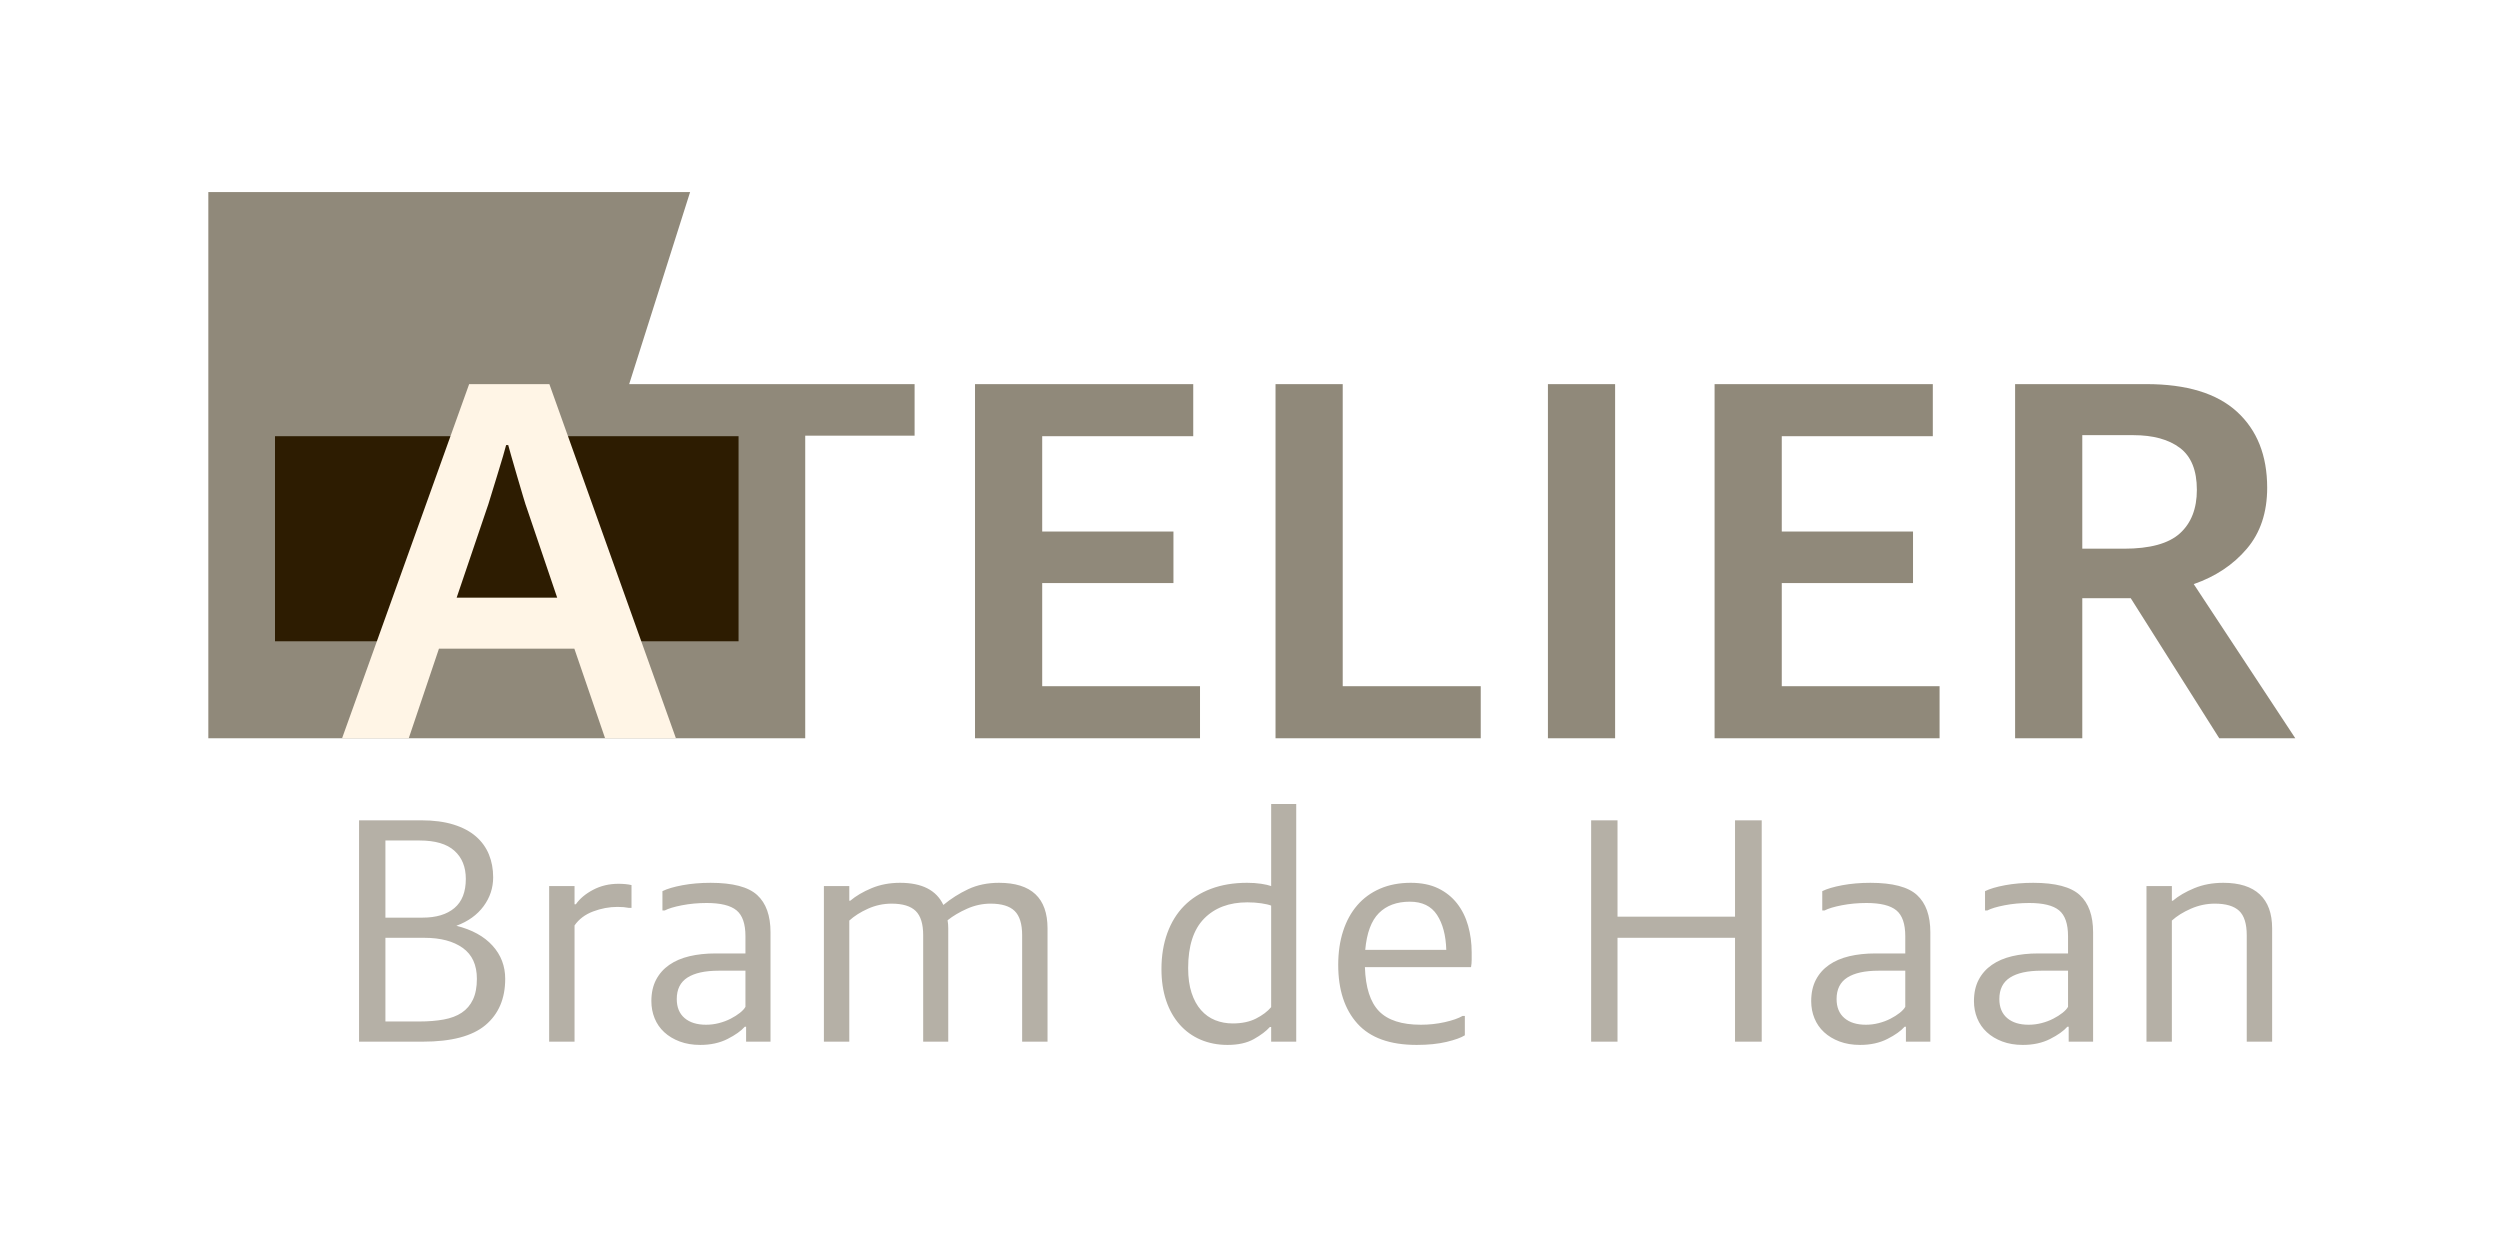
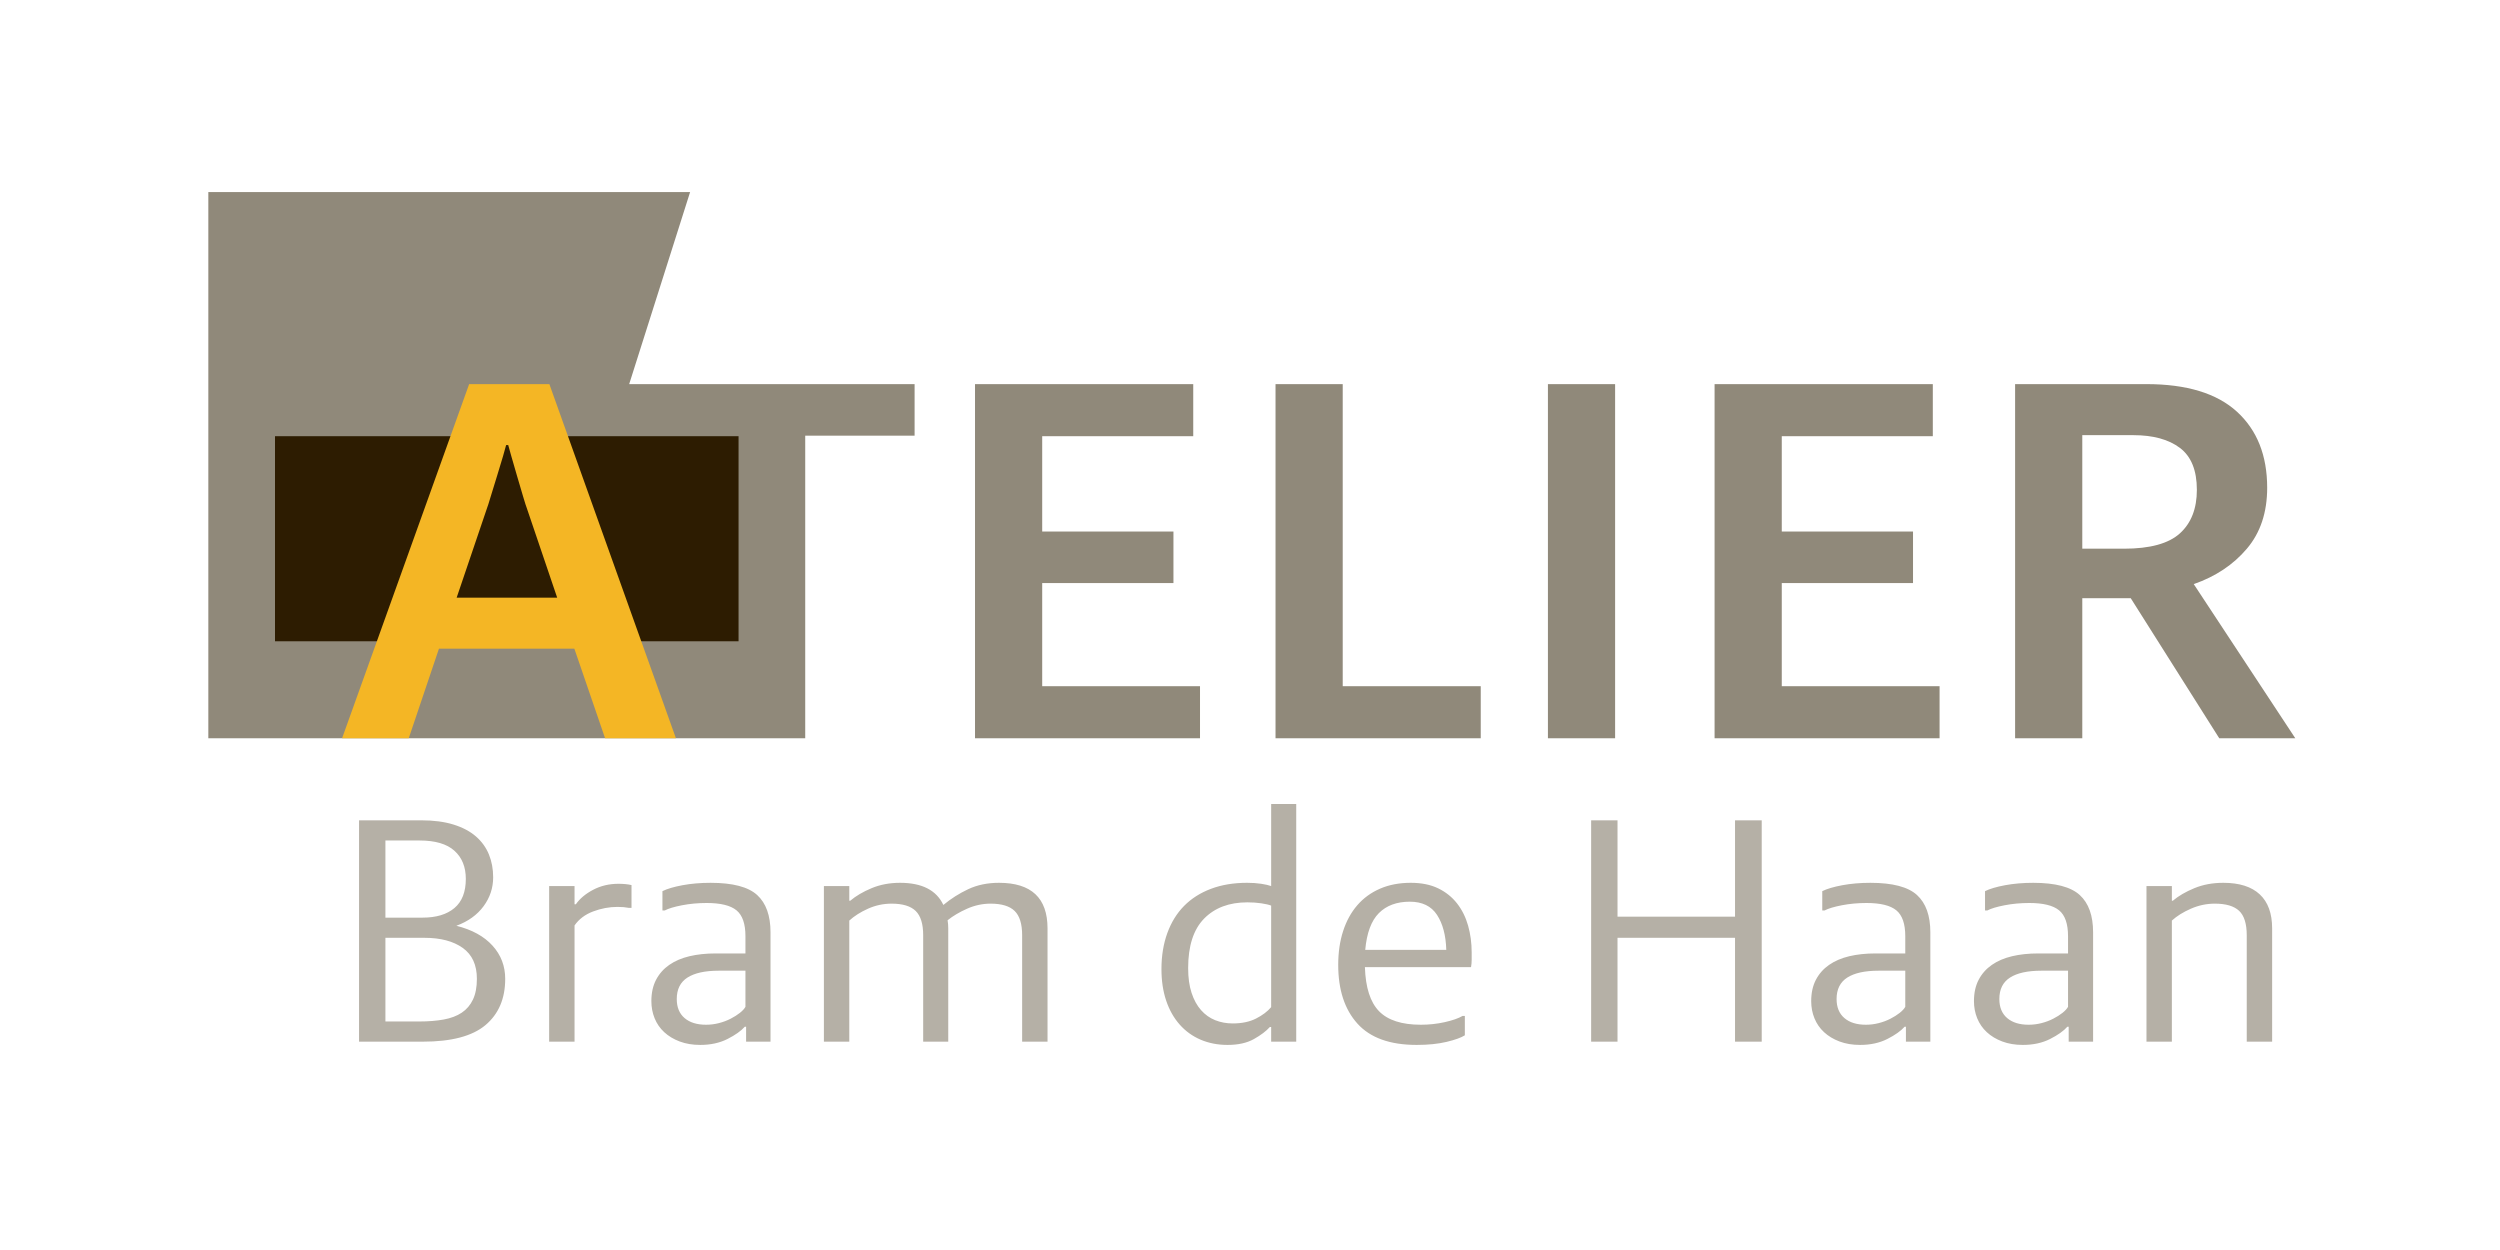
<svg xmlns="http://www.w3.org/2000/svg" xml:space="preserve" style="enable-background:new 0 0 768 384" viewBox="0 0 768 384">
  <path d="M110.3 252h19.1c3.8 0 7.1.434 9.9 1.299 2.8.867 5.1 2.085 6.9 3.65 1.8 1.567 3.133 3.418 4 5.551.865 2.134 1.3 4.467 1.3 7 0 3.267-.984 6.234-2.95 8.899-1.967 2.667-4.75 4.667-8.35 6 4.8 1.2 8.5 3.234 11.1 6.101 2.6 2.867 3.9 6.267 3.9 10.199 0 6.067-2.018 10.801-6.05 14.2-4.034 3.399-10.45 5.101-19.25 5.101h-19.6v-68zm19.5 29.899c4.2 0 7.466-.983 9.8-2.95 2.333-1.965 3.5-4.949 3.5-8.949 0-3.666-1.167-6.551-3.5-8.65-2.334-2.1-5.9-3.15-10.7-3.15h-10.5v23.7h11.4zm-1 31.899c2.8 0 5.3-.199 7.5-.6 2.2-.4 4.05-1.1 5.55-2.1s2.65-2.35 3.45-4.051c.8-1.699 1.2-3.814 1.2-6.35 0-4.266-1.45-7.433-4.35-9.5-2.9-2.065-6.817-3.1-11.75-3.1h-12v25.699h10.4zM168.7 272.199h7.8v5.6h.4c1.2-1.732 2.966-3.215 5.3-4.449 2.333-1.232 4.933-1.85 7.8-1.85.733 0 1.45.033 2.15.1s1.315.167 1.85.3v7h-.8c-1-.2-2.167-.3-3.5-.3-2.534 0-5.034.467-7.5 1.4-2.467.934-4.367 2.367-5.7 4.299v35.701h-7.8v-47.801zM229.201 315.408h-.4c-1.134 1.288-2.9 2.543-5.3 3.762-2.4 1.219-5.2 1.83-8.4 1.83-2.334 0-4.434-.352-6.3-1.054-1.867-.703-3.45-1.656-4.75-2.86-1.3-1.203-2.284-2.625-2.95-4.265-.667-1.64-1-3.396-1-5.271 0-2.541.483-4.73 1.45-6.572.966-1.84 2.315-3.361 4.05-4.566 1.733-1.203 3.8-2.091 6.2-2.66 2.4-.568 5.065-.853 8-.853h9.2V287.6c0-3.801-.917-6.45-2.75-7.95-1.834-1.5-4.885-2.25-9.15-2.25-2.667 0-5.2.234-7.6.7-2.4.467-4.167 1-5.3 1.6h-.7v-5.94c1.465-.722 3.516-1.328 6.15-1.82 2.633-.492 5.516-.739 8.65-.739 6.8 0 11.565 1.25 14.3 3.75 2.733 2.5 4.1 6.317 4.1 11.45v33.601h-7.5v-4.592zm-21.3-8.509c0 2.534.8 4.484 2.4 5.851 1.6 1.367 3.8 2.049 6.6 2.049 1.333 0 2.65-.165 3.95-.5 1.3-.332 2.5-.782 3.6-1.35 1.1-.565 2.05-1.166 2.85-1.8.8-.633 1.366-1.25 1.7-1.851v-11.1h-8.2c-4.2 0-7.4.7-9.6 2.1-2.2 1.4-3.3 3.601-3.3 6.601zM253.101 272.199h7.8v4.5h.3c1.733-1.465 3.916-2.75 6.55-3.85 2.633-1.1 5.55-1.65 8.75-1.65 6.732 0 11.166 2.268 13.3 6.801 2.333-1.934 4.883-3.551 7.65-4.851 2.766-1.3 5.916-1.95 9.45-1.95 9.933 0 14.9 4.668 14.9 14v34.801h-7.8v-32.701c0-3.465-.768-5.949-2.3-7.449-1.534-1.5-4-2.25-7.4-2.25-2.467 0-4.867.518-7.2 1.55-2.334 1.034-4.334 2.218-6 3.55.066.334.116.734.15 1.2.033.468.05.899.05 1.3v34.801h-7.7v-32.701c0-3.465-.767-5.949-2.3-7.449-1.534-1.5-4-2.25-7.4-2.25-2.535 0-4.95.518-7.25 1.55-2.3 1.034-4.217 2.25-5.75 3.649v37.201h-7.8v-47.801zM390.499 315.5h-.399c-1.134 1.267-2.767 2.5-4.9 3.699-2.134 1.2-4.834 1.801-8.1 1.801-3 0-5.75-.535-8.25-1.601s-4.65-2.616-6.45-4.649c-1.8-2.033-3.185-4.483-4.15-7.351-.967-2.866-1.45-6.101-1.45-9.7 0-4.065.6-7.75 1.8-11.05 1.2-3.3 2.916-6.083 5.15-8.351 2.233-2.266 4.983-4.016 8.25-5.25 3.266-1.232 6.966-1.85 11.1-1.85 1.6 0 3.05.1 4.351.301 1.299.199 2.314.434 3.049.699v-25.199h7.701v73h-7.701v-4.5zm-25.5-18.101c0 2.935.35 5.468 1.05 7.601.7 2.134 1.666 3.899 2.9 5.299 1.233 1.4 2.683 2.436 4.35 3.101 1.666.667 3.465 1 5.4 1 2.8 0 5.183-.5 7.15-1.5 1.966-1 3.516-2.165 4.649-3.5v-31.2c-.666-.266-1.666-.5-3-.699-1.334-.201-2.767-.301-4.299-.301-5.6 0-10.034 1.668-13.3 5-3.268 3.334-4.9 8.4-4.9 15.2zM433.4 271.199c3.266 0 6.065.566 8.399 1.693 2.333 1.131 4.266 2.674 5.8 4.633 1.533 1.96 2.666 4.233 3.4 6.824.732 2.59 1.1 5.346 1.1 8.268v2.242c0 .764-.066 1.51-.199 2.24h-32.601c.2 6.271 1.65 10.789 4.351 13.553 2.699 2.766 6.982 4.146 12.85 4.146 2.533 0 4.982-.266 7.35-.799 2.366-.533 4.184-1.166 5.45-1.9h.7v5.947c-1.135.721-3 1.395-5.6 2.018-2.601.623-5.668.936-9.2.936-8.2 0-14.268-2.184-18.2-6.551-3.935-4.365-5.9-10.383-5.9-18.05 0-3.8.5-7.25 1.5-10.351 1-3.1 2.45-5.75 4.351-7.949 1.899-2.2 4.232-3.9 7-5.1 2.766-1.201 5.915-1.801 9.45-1.801zm-.301 5.801c-4 0-7.167 1.166-9.5 3.5-2.334 2.334-3.734 6.1-4.199 11.299h24.899c-.134-4.465-1.084-8.049-2.85-10.75-1.768-2.699-4.55-4.049-8.351-4.049zM488.8 252h8.101v29.6H533v-29.6h8.2v68H533v-31.9h-36.1v31.9h-8.101v-68zM585.5 315.408h-.4c-1.135 1.288-2.9 2.543-5.3 3.762-2.4 1.219-5.2 1.83-8.4 1.83-2.334 0-4.435-.352-6.3-1.054-1.867-.703-3.45-1.656-4.75-2.86-1.3-1.203-2.284-2.625-2.95-4.265-.667-1.64-1-3.396-1-5.271 0-2.541.483-4.73 1.45-6.572.966-1.84 2.315-3.361 4.05-4.566 1.733-1.203 3.8-2.091 6.2-2.66 2.4-.568 5.065-.853 8-.853h9.2V287.6c0-3.801-.917-6.45-2.75-7.95-1.835-1.5-4.885-2.25-9.15-2.25-2.667 0-5.2.234-7.6.7-2.4.467-4.167 1-5.3 1.6h-.7v-5.94c1.466-.722 3.516-1.328 6.149-1.82 2.633-.492 5.516-.739 8.65-.739 6.8 0 11.565 1.25 14.3 3.75 2.733 2.5 4.101 6.317 4.101 11.45v33.601h-7.5v-4.592zm-21.301-8.509c0 2.534.801 4.484 2.4 5.851 1.6 1.367 3.8 2.049 6.6 2.049 1.333 0 2.65-.165 3.95-.5 1.3-.332 2.5-.782 3.601-1.35 1.1-.565 2.05-1.166 2.85-1.8.8-.633 1.365-1.25 1.7-1.851v-11.1h-8.2c-4.2 0-7.4.7-9.6 2.1-2.2 1.4-3.301 3.601-3.301 6.601zM635.5 315.408h-.4c-1.135 1.288-2.9 2.543-5.3 3.762-2.4 1.219-5.2 1.83-8.4 1.83-2.334 0-4.435-.352-6.3-1.054-1.867-.703-3.45-1.656-4.75-2.86-1.3-1.203-2.284-2.625-2.95-4.265-.667-1.64-1-3.396-1-5.271 0-2.541.483-4.73 1.45-6.572.966-1.84 2.315-3.361 4.05-4.566 1.733-1.203 3.8-2.091 6.2-2.66 2.4-.568 5.065-.853 8-.853h9.2V287.6c0-3.801-.917-6.45-2.75-7.95-1.835-1.5-4.885-2.25-9.15-2.25-2.667 0-5.2.234-7.6.7-2.4.467-4.167 1-5.3 1.6h-.7v-5.94c1.466-.722 3.516-1.328 6.149-1.82 2.633-.492 5.516-.739 8.65-.739 6.8 0 11.565 1.25 14.3 3.75 2.733 2.5 4.101 6.317 4.101 11.45v33.601h-7.5v-4.592zm-21.301-8.509c0 2.534.801 4.484 2.4 5.851 1.6 1.367 3.8 2.049 6.6 2.049 1.333 0 2.65-.165 3.95-.5 1.3-.332 2.5-.782 3.601-1.35 1.1-.565 2.05-1.166 2.85-1.8.8-.633 1.365-1.25 1.7-1.851v-11.1h-8.2c-4.2 0-7.4.7-9.6 2.1-2.2 1.4-3.301 3.601-3.301 6.601zM659.399 272.199h7.8v4.5H667.5c1.732-1.465 3.933-2.75 6.6-3.85 2.666-1.1 5.633-1.65 8.9-1.65 4.933 0 8.665 1.185 11.199 3.551C696.732 277.117 698 280.6 698 285.199v34.801h-7.801v-32.701c0-3.532-.784-6.032-2.35-7.5-1.567-1.465-4.05-2.199-7.45-2.199-2.534 0-4.984.518-7.35 1.55-2.367 1.034-4.317 2.25-5.851 3.649v37.201h-7.8v-47.801z" style="fill:#b5b0a6" />
  <path d="M299.523 118h67.04v16h-46.4v29.28h40.32v15.84h-40.32v31.68h48.48v16h-69.12V118zM391.842 118h20.641v92.8h42.4v16h-63.041V118zM475.521 118h20.64v108.799h-20.64V118zM526.72 118h67.04v16H547.359v29.28h40.32v15.84H547.359v31.68h48.479v16h-69.119V118zM619.039 118h40.319c12.373 0 21.652 2.827 27.84 8.48 6.186 5.655 9.28 13.44 9.28 23.36 0 7.575-2.08 13.815-6.24 18.72-4.159 4.908-9.6 8.535-16.319 10.88l31.199 47.359h-23.359l-27.2-43.04H639.679v43.04h-20.64V118zm33.439 50.56c8 0 13.732-1.572 17.2-4.72 3.465-3.145 5.2-7.6 5.2-13.36 0-5.973-1.735-10.265-5.2-12.88-3.468-2.612-8.24-3.92-14.32-3.92h-15.68v34.88h12.8zM64 59h148l-18.716 59h87.68v15.84h-33.6v92.959L64 226.799V59z" style="fill:#90897a" />
  <path d="M84.48 134h142.404v63H84.48z" style="fill:#2d1c01" />
-   <path d="M144.124 118h24.64l38.88 108.799h-21.76l-9.44-27.52H134.844l-9.28 27.52h-20.48l39.04-108.799zm27.04 65.6-9.28-27.36c-.215-.532-.615-1.785-1.2-3.76-.587-1.973-1.2-4.053-1.84-6.24-.64-2.185-1.228-4.212-1.76-6.08-.535-1.865-.855-3.012-.96-3.44h-.64c-.108.428-.428 1.575-.96 3.44-.535 1.868-1.148 3.895-1.84 6.08-.695 2.188-1.335 4.268-1.92 6.24-.587 1.975-.987 3.228-1.2 3.76l-9.28 27.36h30.88z" style="fill:#fff5e6" />
+   <path d="M144.124 118h24.64l38.88 108.799h-21.76l-9.44-27.52H134.844l-9.28 27.52h-20.48l39.04-108.799zm27.04 65.6-9.28-27.36c-.215-.532-.615-1.785-1.2-3.76-.587-1.973-1.2-4.053-1.84-6.24-.64-2.185-1.228-4.212-1.76-6.08-.535-1.865-.855-3.012-.96-3.44h-.64c-.108.428-.428 1.575-.96 3.44-.535 1.868-1.148 3.895-1.84 6.08-.695 2.188-1.335 4.268-1.92 6.24-.587 1.975-.987 3.228-1.2 3.76l-9.28 27.36h30.88z" style="fill:#f4b625" />
</svg>
